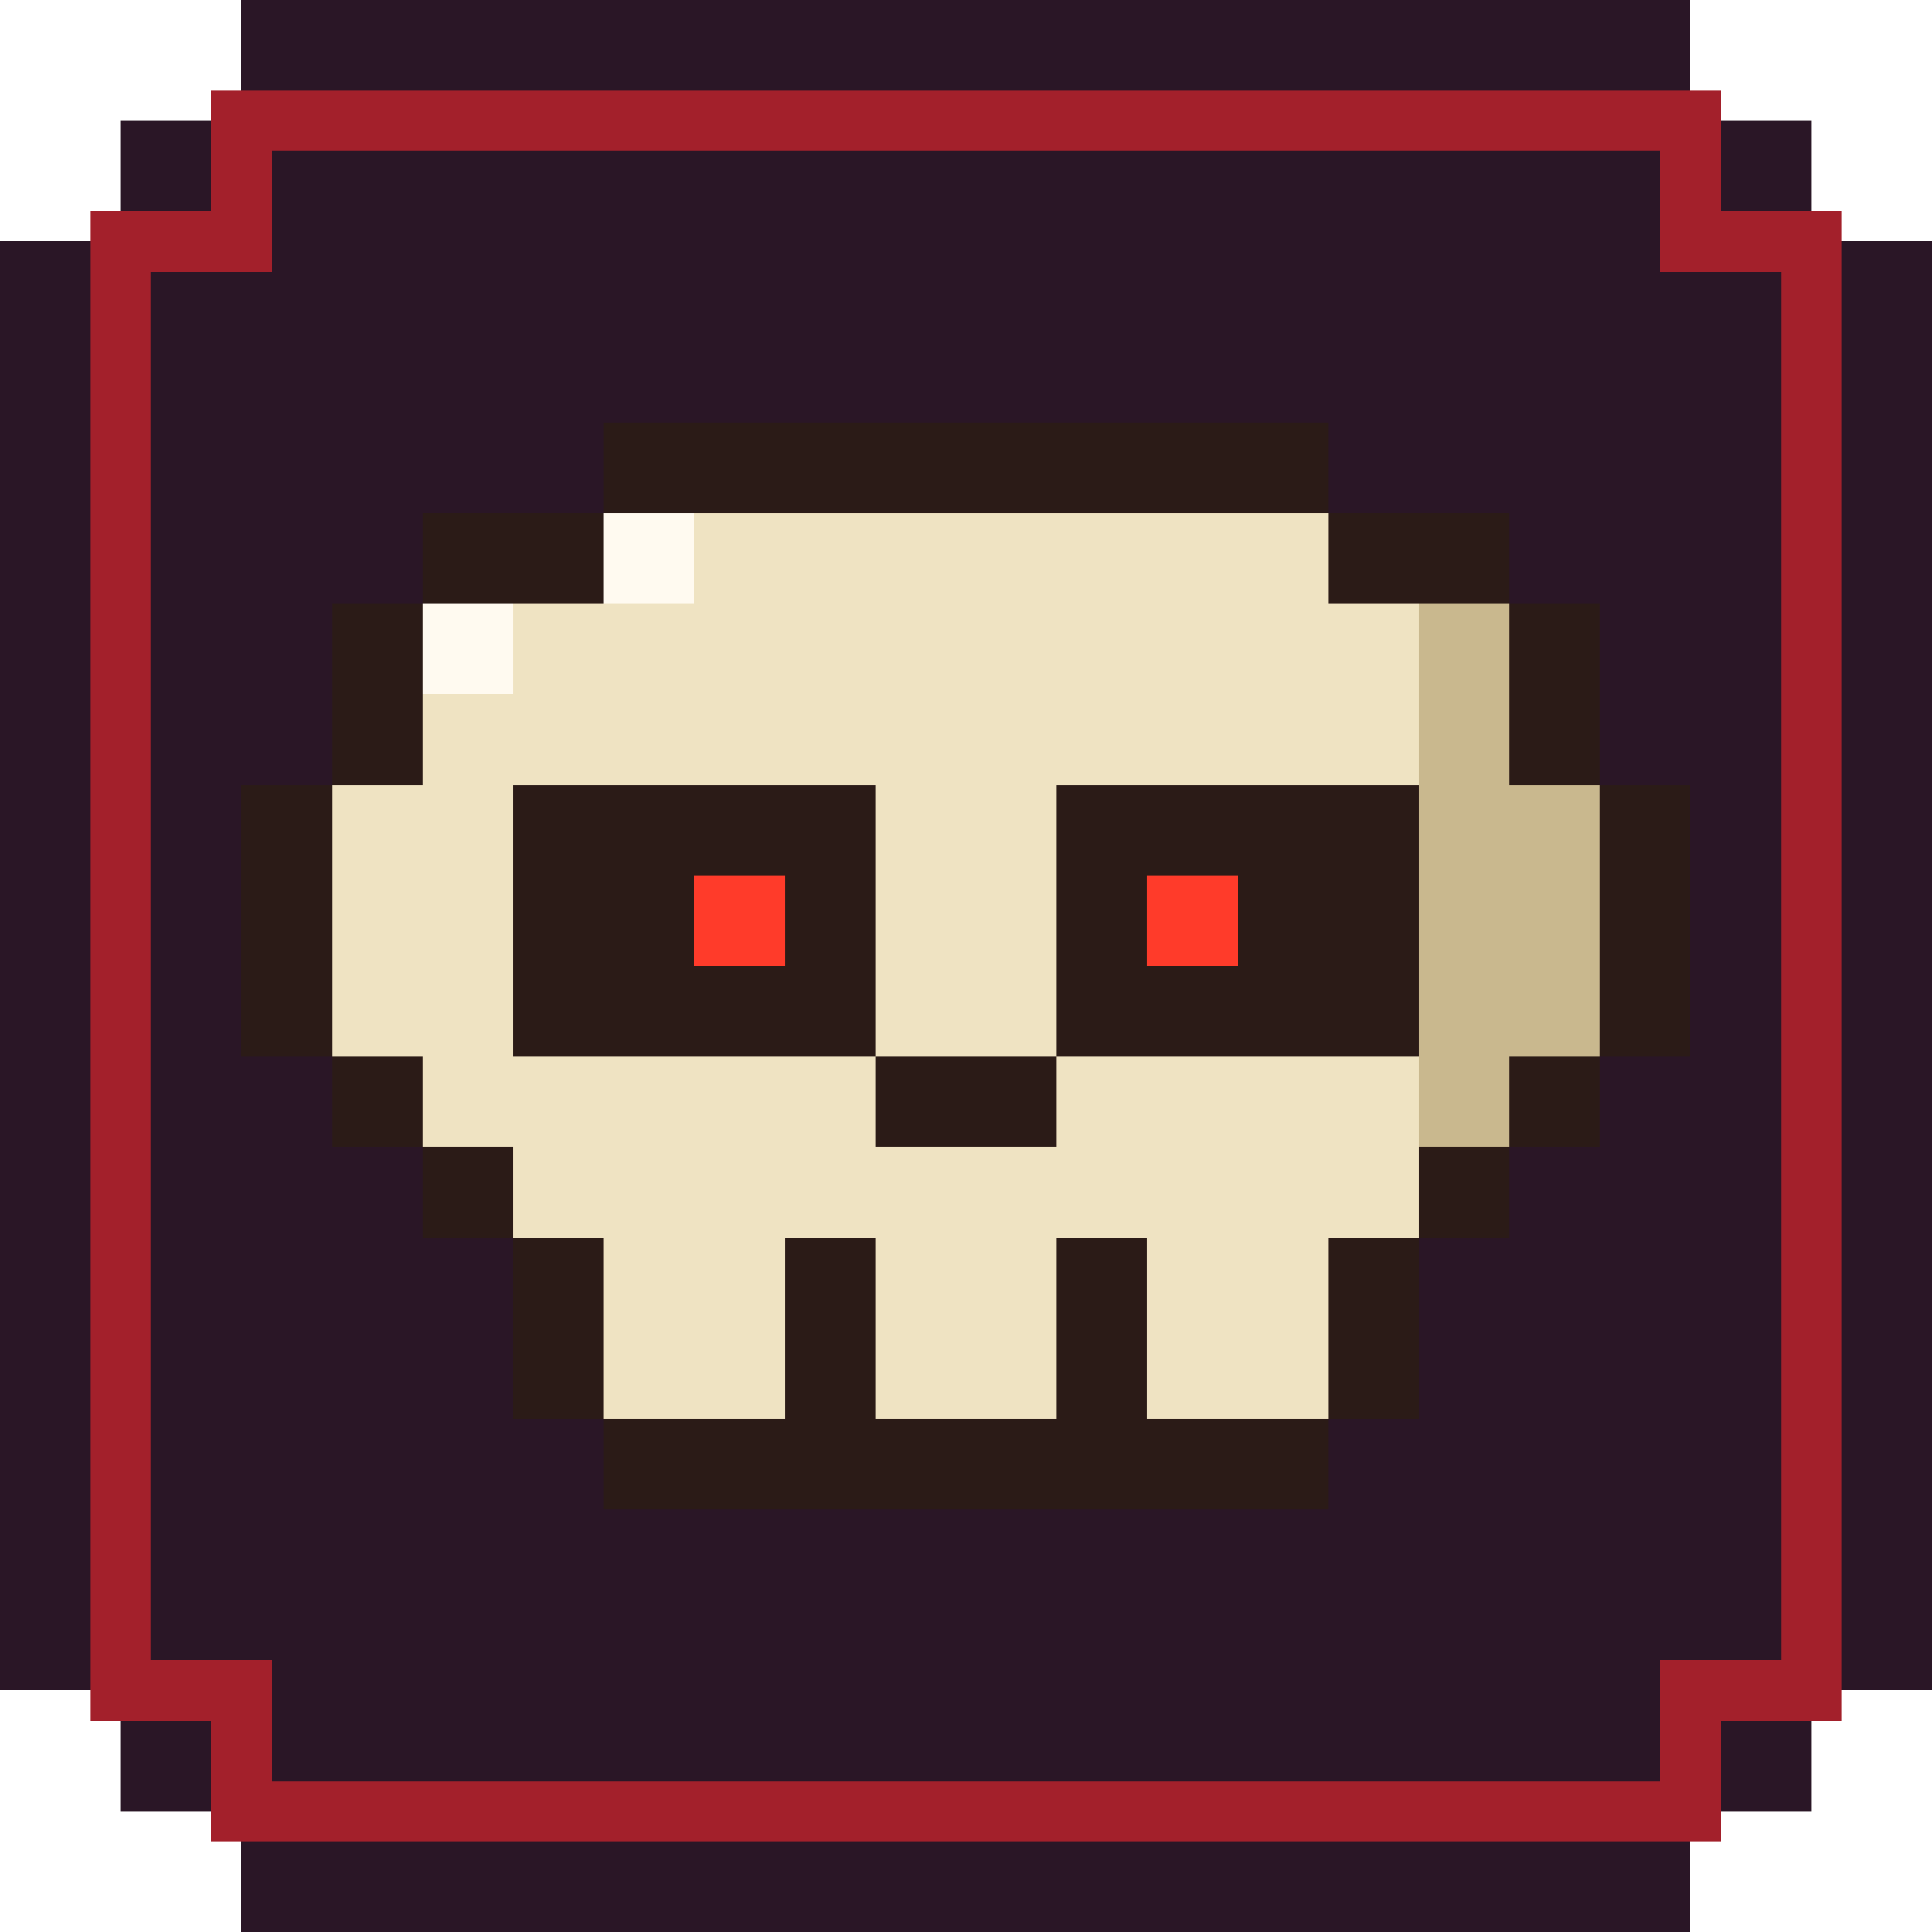
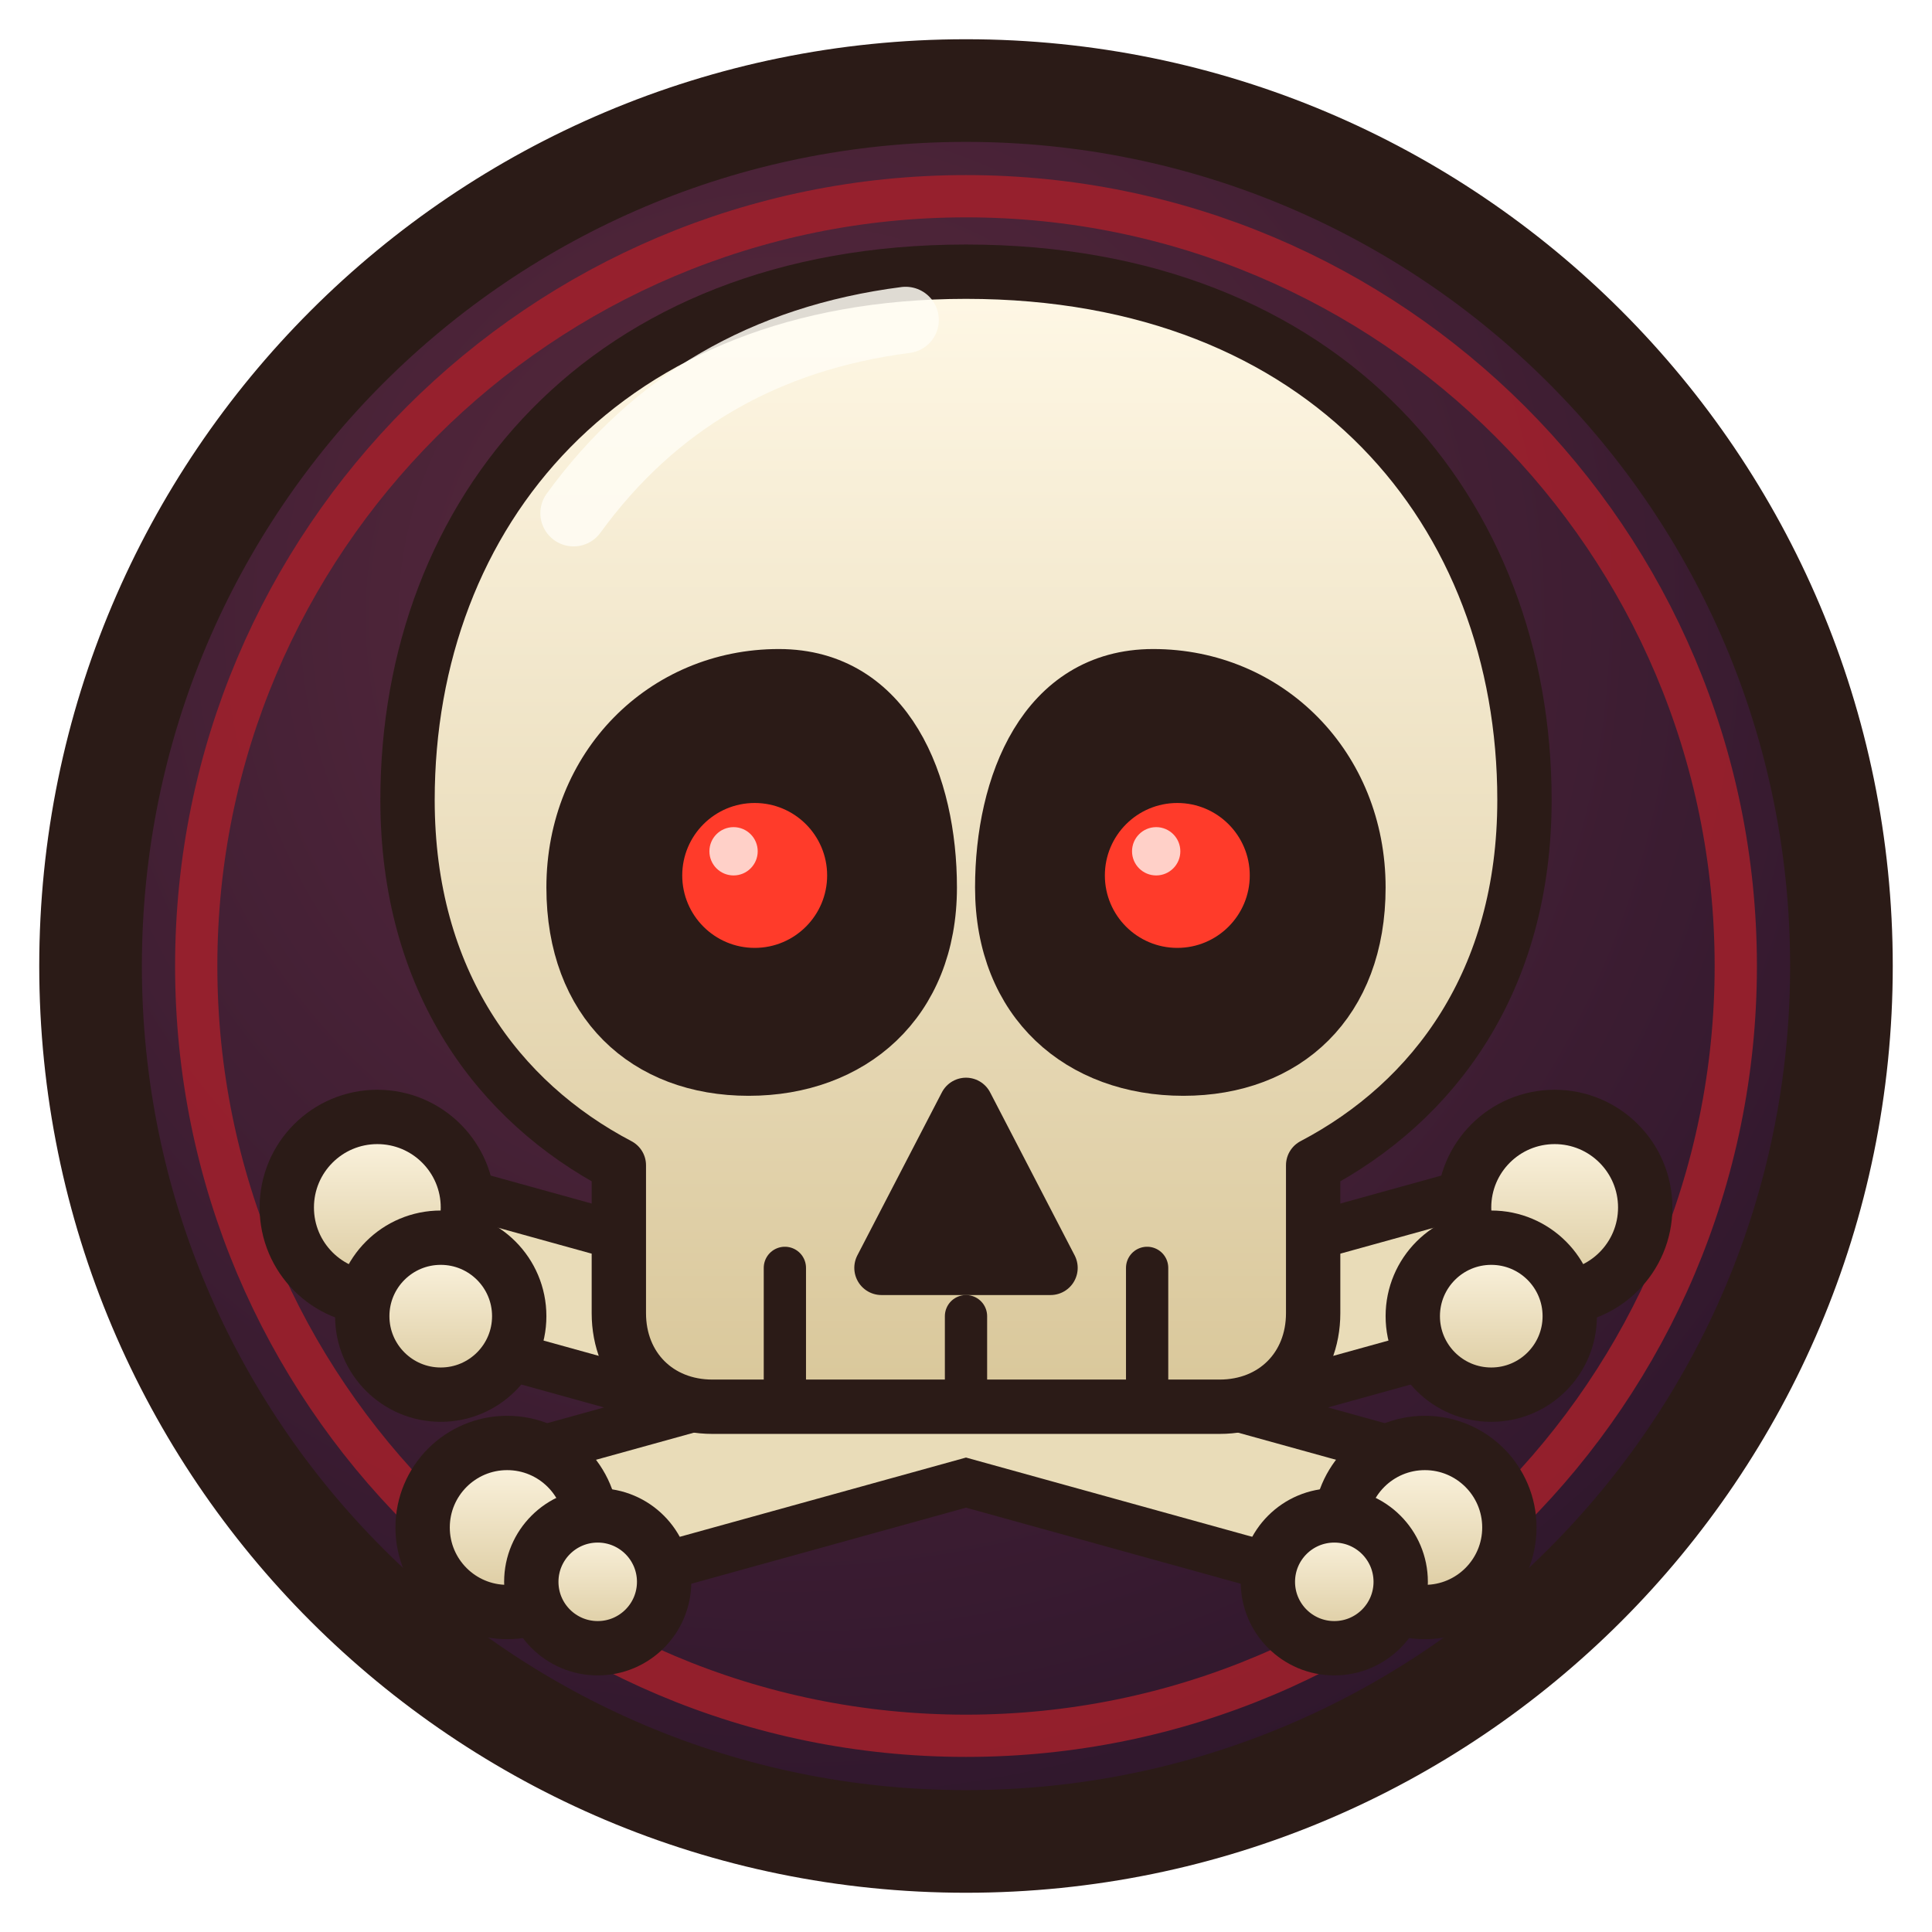
- <svg xmlns="http://www.w3.org/2000/svg" viewBox="0 0 64 64" shape-rendering="crispEdges">
-   <path d="M8 0H56V4H60V8H64V56H60V60H56V64H8V60H4V56H0V8H4V4H8Z" fill="#2a1626" />
-   <path d="M8 4H56V8H60V56H56V60H8V56H4V8H8Z" fill="none" stroke="#a3202b" stroke-width="2" />
-   <path fill="#2b1b17" d="M20 14h24v3h-24zM14 17h6v3h-6zM44 17h6v3h-6zM11 20h3v3h-3zM50 20h3v3h-3zM11 23h3v3h-3zM50 23h3v3h-3zM8 26h3v3h-3zM17 26h12v3h-12zM35 26h12v3h-12zM53 26h3v3h-3zM8 29h3v3h-3zM17 29h6v3h-6zM26 29h3v3h-3zM35 29h3v3h-3zM41 29h6v3h-6zM53 29h3v3h-3zM8 32h3v3h-3zM17 32h12v3h-12zM35 32h12v3h-12zM53 32h3v3h-3zM11 35h3v3h-3zM29 35h6v3h-6zM50 35h3v3h-3zM14 38h3v3h-3zM47 38h3v3h-3zM17 41h3v3h-3zM26 41h3v3h-3zM35 41h3v3h-3zM44 41h3v3h-3zM17 44h3v3h-3zM26 44h3v3h-3zM35 44h3v3h-3zM44 44h3v3h-3zM20 47h24v3h-24z" />
-   <path fill="#fffaf0" d="M20 17h3v3h-3zM14 20h3v3h-3z" />
-   <path fill="#efe3c2" d="M23 17h21v3h-21zM17 20h30v3h-30zM14 23h33v3h-33zM11 26h6v3h-6zM29 26h6v3h-6zM11 29h6v3h-6zM29 29h6v3h-6zM11 32h6v3h-6zM29 32h6v3h-6zM14 35h15v3h-15zM35 35h12v3h-12zM17 38h30v3h-30zM20 41h6v3h-6zM29 41h6v3h-6zM38 41h6v3h-6zM20 44h6v3h-6zM29 44h6v3h-6zM38 44h6v3h-6z" />
-   <path fill="#c9b88e" d="M47 20h3v3h-3zM47 23h3v3h-3zM47 26h6v3h-6zM47 29h6v3h-6zM47 32h6v3h-6zM47 35h3v3h-3z" />
-   <path fill="#ff3b2a" d="M23 29h3v3h-3zM38 29h3v3h-3z" />
+ <svg xmlns="http://www.w3.org/2000/svg" viewBox="0 0 64 64">
+   <defs>
+     <radialGradient id="tile-skull-bg" cx=".4" cy=".3" r=".9">
+       <stop offset="0" stop-color="#5a2a3e" />
+       <stop offset="1" stop-color="#241228" />
+     </radialGradient>
+     <linearGradient id="tile-skull-bone" x1="0" y1="0" x2="0" y2="1">
+       <stop offset="0" stop-color="#fff8e6" />
+       <stop offset="1" stop-color="#d9c79a" />
+     </linearGradient>
+   </defs>
+   <circle cx="32" cy="32" r="29" fill="url(#tile-skull-bg)" stroke="#2b1b17" stroke-width="3.4" />
+   <circle cx="32" cy="32" r="25.5" fill="none" stroke="#a3202b" stroke-width="1.4" opacity=".85" />
+   <g stroke="#2b1b17" stroke-width="1.8" stroke-linejoin="round" stroke-linecap="round">
+     <g fill="url(#tile-skull-bone)">
+       <path d="M13.5 41.5L46 50.5M50.5 41.5L18 50.5" fill="none" stroke="#2b1b17" stroke-width="6.4" />
+       <path d="M13.5 41.5L46 50.5M50.5 41.5L18 50.5" fill="none" stroke="#e9dcb8" stroke-width="3.2" />
+       <circle cx="12.5" cy="40" r="3" />
+       <circle cx="14.6" cy="43.6" r="2.6" />
+       <circle cx="51.5" cy="40" r="3" />
+       <circle cx="49.4" cy="43.6" r="2.6" />
+       <circle cx="47.2" cy="50.6" r="2.8" />
+       <circle cx="44.2" cy="52.4" r="2.2" />
+       <circle cx="16.8" cy="50.6" r="2.8" />
+       <circle cx="19.8" cy="52.4" r="2.2" />
+     </g>
+     <path d="M32 9C20 9 13.5 17 13.5 26.5C13.5 32.5 16.5 36.5 20.5 38.6V43.5C20.5 45.3 21.8 46.6 23.6 46.6H40.4C42.2 46.6 43.5 45.3 43.5 43.5V38.6C47.5 36.5 50.5 32.5 50.5 26.5C50.5 17 44 9 32 9Z" fill="url(#tile-skull-bone)" />
+     <path d="M19 29.4C19 25.4 22 22.4 25.8 22.4C29.4 22.4 30.8 26 30.8 29.4C30.8 33.2 28.2 35.4 24.8 35.4C21.4 35.4 19 33.2 19 29.4ZM45 29.4C45 25.4 42 22.4 38.2 22.4C34.6 22.4 33.2 26 33.2 29.4C33.2 33.2 35.8 35.4 39.2 35.4C42.6 35.4 45 33.2 45 29.4Z" fill="#2b1b17" />
+     <path d="M32 36.6L29.2 42H34.8Z" fill="#2b1b17" />
+     <path d="M26 42V46.4M32 43.6V46.6M38 42V46.4" fill="none" stroke-width="1.4" />
+   </g>
+   <circle cx="25" cy="29" r="2.4" fill="#ff3b2a" />
+   <circle cx="39" cy="29" r="2.4" fill="#ff3b2a" />
+   <circle cx="24.3" cy="28.2" r=".8" fill="#ffd0c8" />
+   <circle cx="38.3" cy="28.2" r=".8" fill="#ffd0c8" />
+   <path d="M19 17Q23 11.5 30 10.6" fill="none" stroke="#fffdf4" stroke-width="2.2" stroke-linecap="round" opacity=".85" />
</svg>
